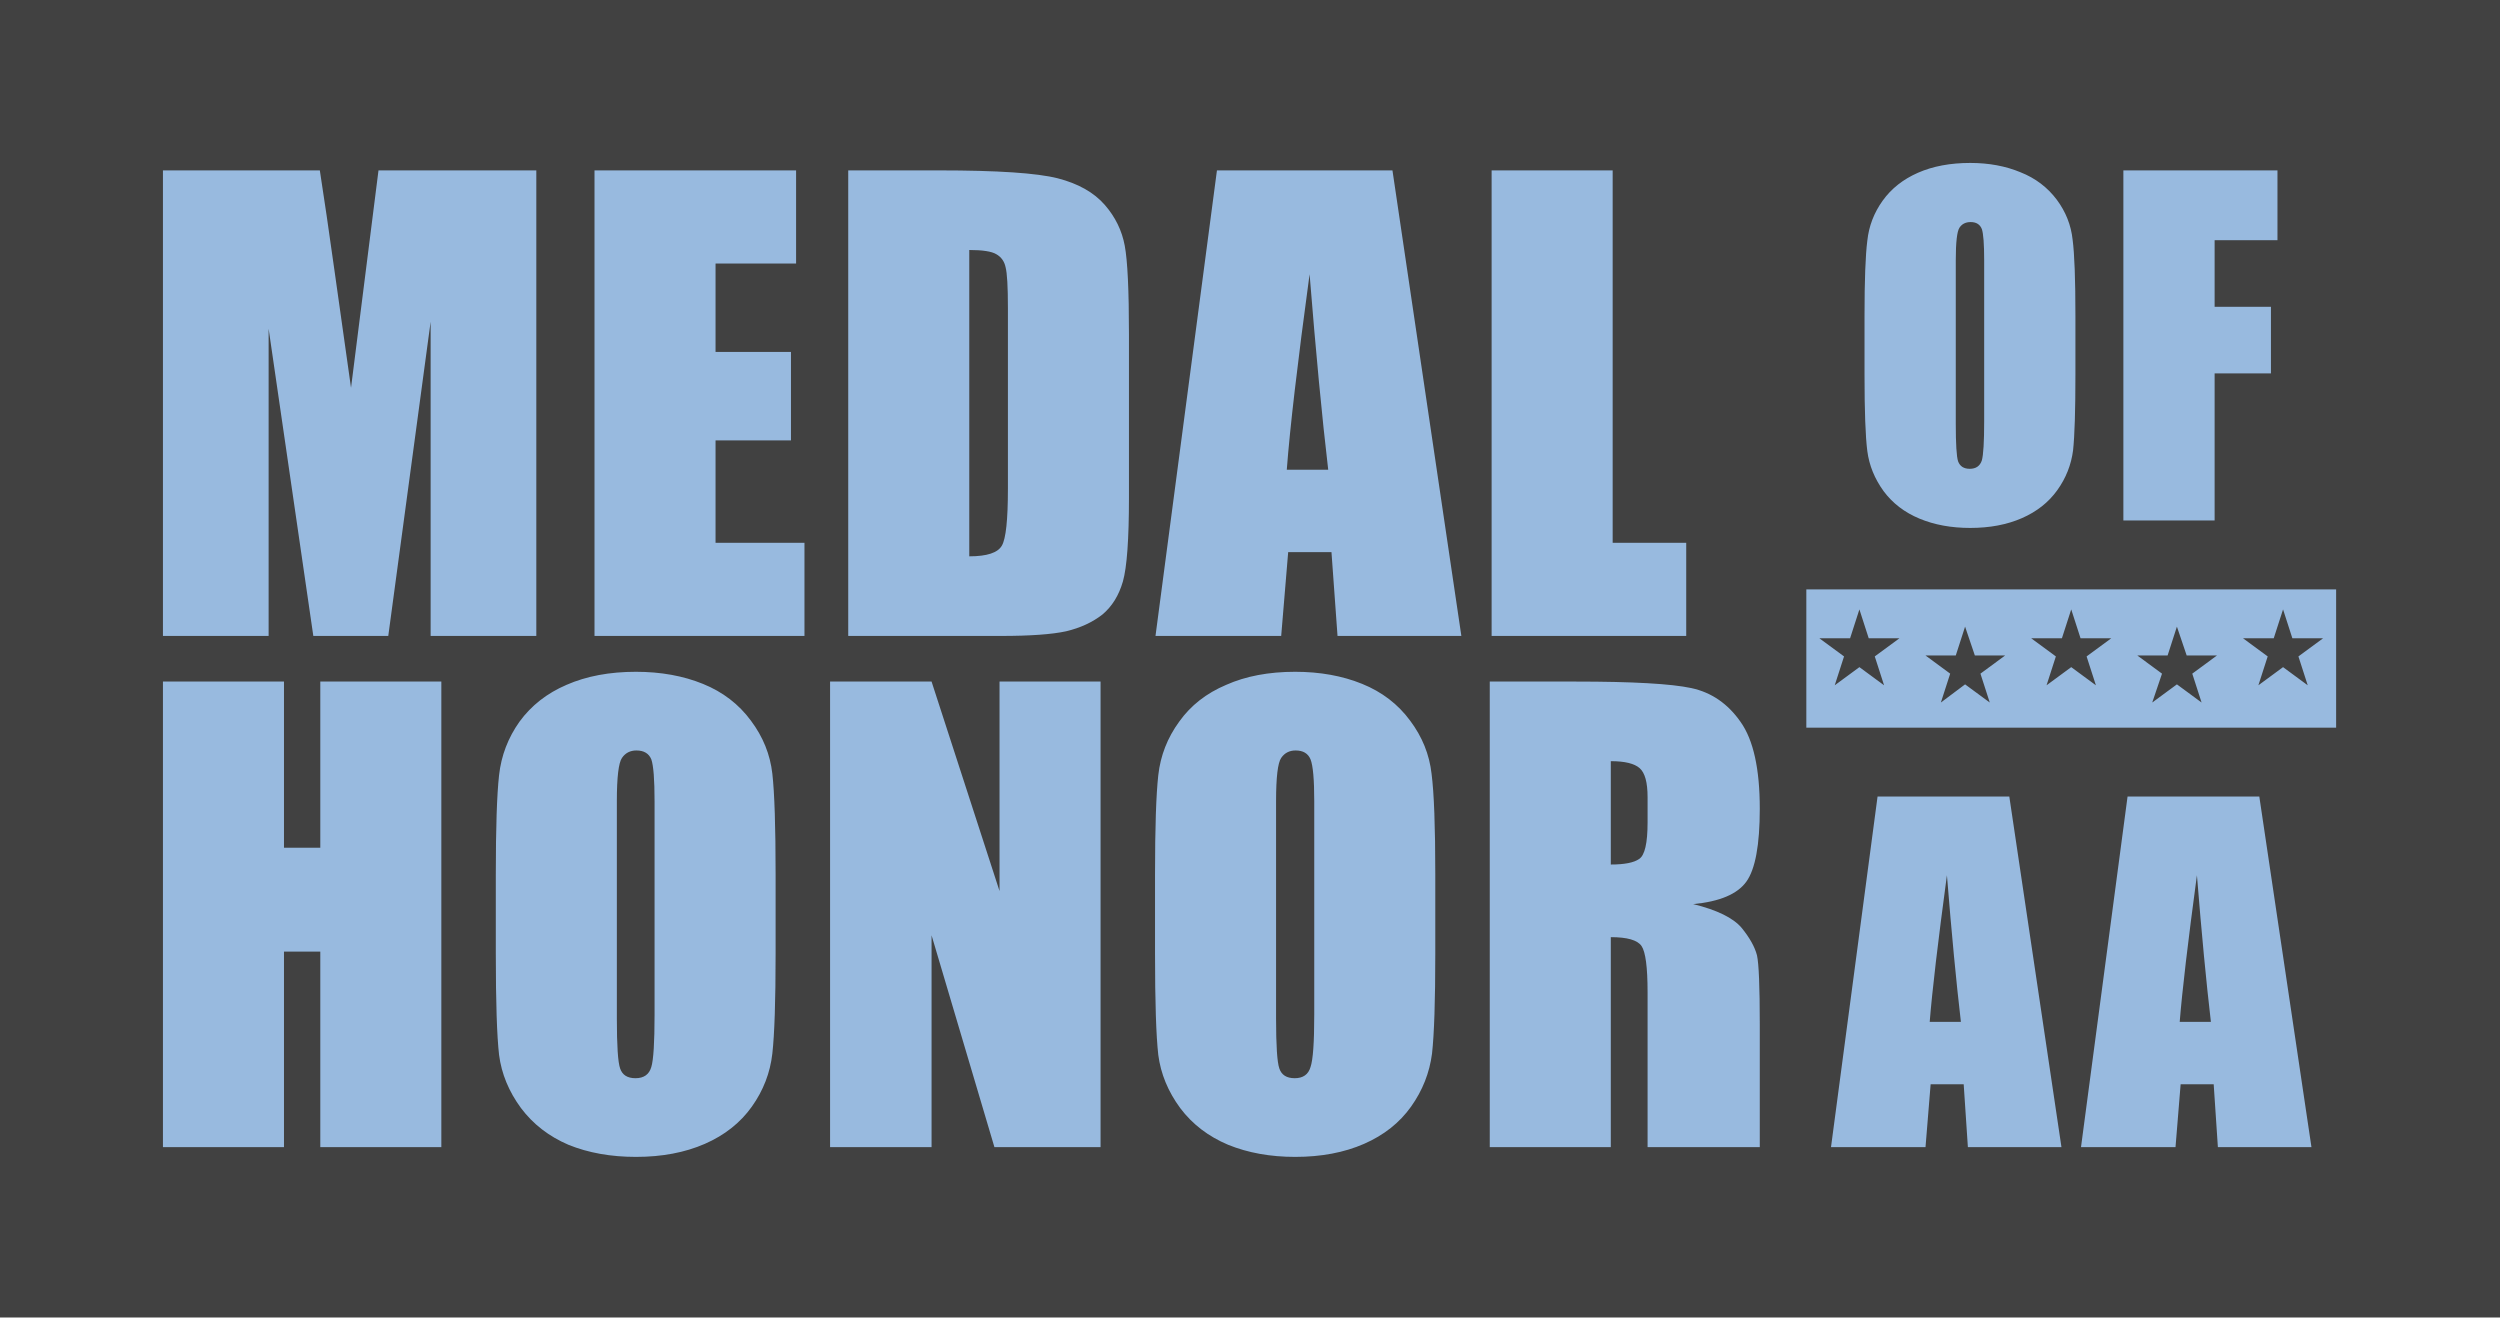
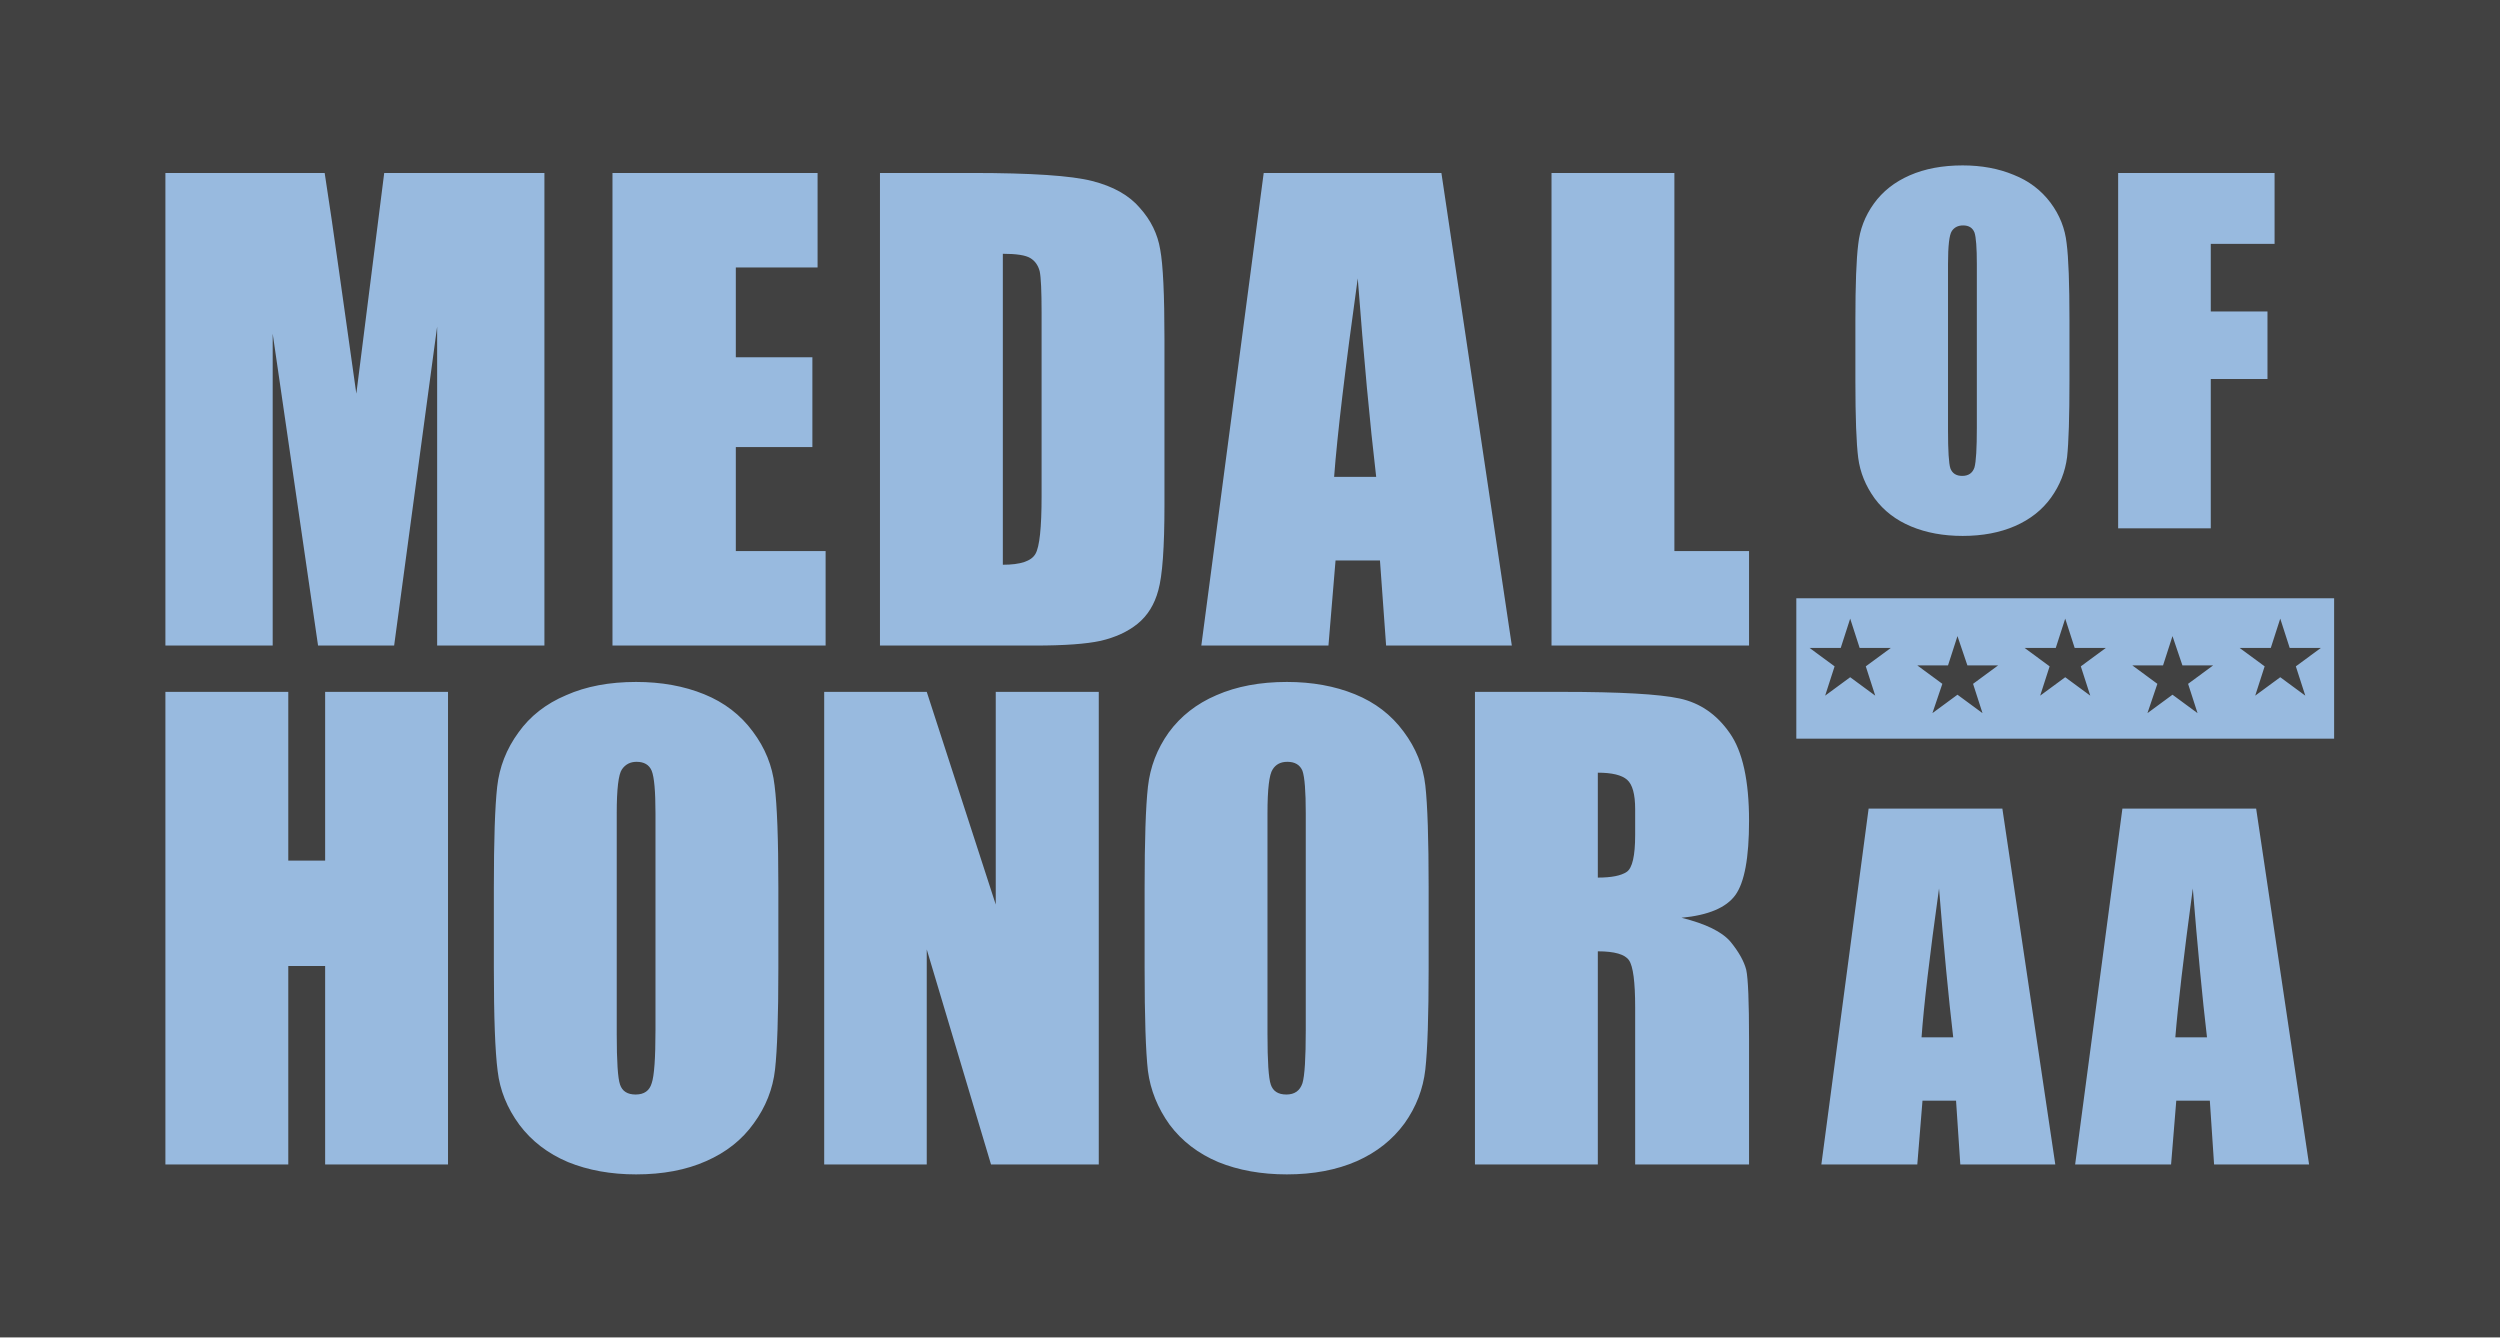
- <svg xmlns="http://www.w3.org/2000/svg" viewBox="0 0 537 283">
-   <rect width="537" height="283" fill="#414141" />
-   <path fill="#98badf" d="M115.2 36.6V136.6H92.5V69.1L83.4 136.6H67.3L57.7 70.6V136.6H35V36.6H68.7Q70.1 45.6 71.8 57.8L75.4 83.3L81.3 36.6ZM182.2 36.6H201.7Q220.5 36.6 227.2 38.3Q233.8 40 237.3 44Q240.7 47.9 241.6 52.8Q242.5 57.6 242.5 71.8V106.9Q242.5 120.3 241.2 124.9Q239.9 129.4 236.8 132Q233.6 134.5 229 135.6Q224.4 136.6 215 136.6H182.2ZM308.3 204.9Q308.3 220 307.6 226.3Q306.8 232.5 303.1 237.7Q299.4 242.9 293 245.7Q286.6 248.5 278.2 248.5Q270.2 248.5 263.8 245.9Q257.4 243.2 253.5 238Q249.6 232.7 248.8 226.6Q248.1 220.4 248.1 204.9V187.8Q248.1 172.8 248.8 166.5Q249.5 160.2 253.3 155Q257 149.8 263.4 147.1Q269.7 144.3 278.2 144.3Q286.2 144.3 292.6 146.9Q299 149.5 302.9 154.8Q306.8 160 307.5 166.2Q308.3 172.4 308.3 187.8ZM166.6 204.9Q166.6 220 165.9 226.3Q165.2 232.5 161.5 237.7Q157.8 242.9 151.4 245.7Q145 248.5 136.6 248.5Q128.5 248.5 122.1 245.9Q115.8 243.2 111.9 238Q108 232.7 107.2 226.6Q106.5 220.4 106.5 204.9V187.8Q106.5 172.8 107.2 166.5Q107.9 160.2 111.6 155Q115.4 149.8 121.7 147.1Q128.1 144.3 136.6 144.3Q144.6 144.3 151 146.9Q157.4 149.5 161.3 154.8Q165.2 160 165.9 166.2Q166.6 172.4 166.6 187.8ZM94.8 146.4V246.4H68.8V204.4H61V246.4H35V146.4H61V182.1H68.8V146.4ZM320 146.4H338.4Q356.8 146.4 363.3 147.8Q369.8 149.2 373.9 155.1Q378 160.9 378 173.7Q378 185.4 375.1 189.4Q372.2 193.4 363.7 194.2Q371.4 196.1 374.1 199.3Q376.7 202.5 377.4 205.2Q378 207.9 378 220V246.4H353.9V213.1Q353.9 205.1 352.6 203.2Q351.3 201.3 346 201.3V246.4H320ZM236.4 146.4V246.4H213.6L200.1 200.9V246.4H178.3V146.4H200.1L214.7 191.4V146.4ZM299.1 36.6 313.9 136.6H287.3L286 118.6H276.7L275.2 136.6H248.2L261.4 36.6ZM127.7 36.6H171V56.6H153.7V75.6H169.9V94.6H153.7V116.6H172.8V136.6H127.7ZM388 126.6H501.8V156.3H388ZM445.8 80.6Q445.8 92 445.3 96.7Q444.7 101.4 441.9 105.3Q439.1 109.2 434.3 111.3Q429.5 113.4 423.2 113.4Q417.1 113.4 412.3 111.4Q407.5 109.4 404.6 105.5Q401.7 101.5 401.1 96.9Q400.5 92.2 400.5 80.6V67.8Q400.5 56.4 401.1 51.7Q401.6 47 404.4 43.1Q407.2 39.2 412 37.1Q416.8 35 423.2 35Q429.2 35 434 37Q438.8 38.9 441.8 42.9Q444.7 46.8 445.2 51.5Q445.8 56.1 445.8 67.8ZM346.4 36.6V116.6H362.2V136.6H320.4V36.6ZM431.6 171.1 442.8 246.4H422.7L421.8 232.9H414.7L413.6 246.4H393.3L403.3 171.1ZM485.3 171.1 496.5 246.4H476.4L475.5 232.9H468.4L467.3 246.4H447L457 171.1ZM456.1 36.6H489.2V51.6H475.7V65.9H487.8V80.2H475.7V111.8H456.1ZM282.3 172.1Q282.3 165.1 281.5 163.1Q280.7 161.2 278.3 161.2Q276.3 161.2 275.2 162.8Q274.1 164.4 274.1 172.1V218.8Q274.1 227.5 274.8 229.5Q275.5 231.6 278.1 231.6Q280.8 231.6 281.5 229.2Q282.3 226.9 282.3 218ZM140.6 172.1Q140.6 165.1 139.9 163.1Q139.1 161.2 136.7 161.2Q134.7 161.2 133.6 162.8Q132.5 164.4 132.5 172.1V218.8Q132.5 227.5 133.2 229.5Q133.9 231.6 136.5 231.6Q139.2 231.6 139.9 229.2Q140.6 226.9 140.6 218ZM208.2 53.7V119.5Q213.9 119.5 215.2 117.2Q216.5 115 216.5 105V66.1Q216.5 59.3 216 57.4Q215.6 55.5 214 54.6Q212.5 53.7 208.2 53.7ZM426.2 55.9Q426.2 50.7 425.7 49.2Q425.1 47.7 423.3 47.7Q421.7 47.7 420.9 48.9Q420.1 50.1 420.1 55.9V91Q420.1 97.6 420.6 99.1Q421.2 100.7 423.1 100.7Q425.1 100.7 425.7 98.9Q426.2 97.1 426.2 90.5ZM285.3 100.9Q283.3 83.9 281.3 58.9Q277.4 87.6 276.4 100.9ZM346 163.5V185.7Q350.4 185.7 352.1 184.5Q353.9 183.3 353.9 176.7V171.2Q353.9 166.5 352.2 165Q350.5 163.5 346 163.5ZM421.2 219.5Q419.7 206.7 418.2 188Q415.3 209.5 414.5 219.5ZM474.9 219.5Q473.4 206.7 471.9 188Q469 209.5 468.2 219.5ZM467.6 134.6 465.6 140.8 459.1 140.8 464.4 144.7 462.3 150.9 467.6 147 472.9 150.9 470.9 144.7 476.2 140.8 469.7 140.8ZM399.4 130.9 397.4 137.1 390.8 137.1 396.1 141 394.1 147.2 399.4 143.3 404.7 147.2 402.7 141 408 137.1 401.4 137.1ZM490.4 130.9 488.4 137.1 481.8 137.1 487.1 141 485.1 147.2 490.4 143.3 495.7 147.2 493.7 141 499 137.1 492.4 137.1ZM444.9 130.9 442.9 137.1 436.3 137.1 441.6 141 439.6 147.2 444.9 143.3 450.2 147.2 448.2 141 453.5 137.1 446.9 137.1ZM422.1 134.6 420.1 140.8 413.6 140.8 418.9 144.7 416.9 150.9 422.1 147 427.4 150.9 425.4 144.7 430.7 140.8 424.2 140.8Z" />
+ <svg xmlns="http://www.w3.org/2000/svg" viewBox="0 0 529 283">
+   <rect width="529" height="283" fill="#414141" />
+   <path fill="#98badf" d="M115.2 36.6V136.6H92.5V69.1L83.4 136.6H67.3L57.7 70.6V136.6H35V36.6H68.7Q70.1 45.6 71.8 57.8L75.4 83.3L81.3 36.6ZM186.2 36.6H205.6Q224.5 36.6 231.1 38.3Q237.8 40 241.2 44Q244.7 47.9 245.5 52.8Q246.4 57.6 246.4 71.8V106.9Q246.4 120.3 245.1 124.9Q243.9 129.4 240.7 132Q237.6 134.5 232.9 135.6Q228.3 136.6 219 136.6H186.2ZM164.7 204.9Q164.7 220 164 226.3Q163.3 232.5 159.5 237.7Q155.8 242.9 149.4 245.7Q143.1 248.5 134.6 248.5Q126.6 248.5 120.2 245.9Q113.8 243.2 109.9 238Q106 232.7 105.3 226.6Q104.5 220.4 104.5 204.9V187.8Q104.5 172.8 105.2 166.5Q105.9 160.2 109.7 155Q113.4 149.8 119.8 147.1Q126.1 144.3 134.6 144.3Q142.6 144.3 149 146.9Q155.4 149.5 159.3 154.8Q163.2 160 163.9 166.2Q164.7 172.4 164.7 187.8ZM302.3 204.9Q302.3 220 301.6 226.3Q300.9 232.5 297.2 237.7Q293.4 242.9 287.1 245.7Q280.7 248.5 272.3 248.5Q264.2 248.5 257.8 245.9Q251.4 243.2 247.5 238Q243.7 232.7 242.9 226.6Q242.2 220.4 242.2 204.9V187.8Q242.2 172.8 242.9 166.5Q243.6 160.2 247.3 155Q251.1 149.8 257.4 147.1Q263.8 144.3 272.3 144.3Q280.3 144.3 286.7 146.9Q293.1 149.5 297 154.8Q300.9 160 301.6 166.2Q302.3 172.4 302.3 187.8ZM94.8 146.4V246.4H68.8V204.4H61V246.4H35V146.4H61V182.1H68.8V146.4ZM312.1 146.4H330.5Q348.9 146.4 355.4 147.8Q361.9 149.2 366 155.1Q370.1 160.9 370.1 173.7Q370.1 185.4 367.2 189.4Q364.3 193.4 355.8 194.2Q363.5 196.1 366.2 199.3Q368.8 202.5 369.5 205.2Q370.1 207.9 370.1 220V246.4H346V213.1Q346 205.1 344.7 203.2Q343.4 201.3 338.1 201.3V246.4H312.1ZM232.5 146.4V246.4H209.7L196.1 200.9V246.4H174.4V146.4H196.1L210.7 191.4V146.4ZM305 36.6 319.9 136.6H293.3L292 118.6H282.6L281.1 136.6H254.2L267.4 36.6ZM129.6 36.6H173V56.6H155.7V75.6H171.9V94.6H155.7V116.6H174.7V136.6H129.6ZM380.1 126.6H493.9V156.3H380.1ZM437.9 80.6Q437.9 92 437.4 96.7Q436.8 101.4 434 105.3Q431.2 109.2 426.4 111.3Q421.6 113.4 415.3 113.4Q409.2 113.4 404.4 111.4Q399.6 109.4 396.7 105.5Q393.8 101.5 393.2 96.9Q392.6 92.2 392.6 80.6V67.8Q392.6 56.4 393.2 51.7Q393.7 47 396.5 43.1Q399.3 39.2 404.1 37.1Q408.9 35 415.3 35Q421.3 35 426.1 37Q430.9 38.9 433.9 42.9Q436.8 46.8 437.3 51.5Q437.9 56.1 437.9 67.8ZM354.3 36.6V116.6H370.1V136.6H328.3V36.6ZM423.7 171.1 434.9 246.4H414.8L413.9 232.9H406.8L405.7 246.4H385.4L395.4 171.1ZM477.4 171.1 488.6 246.4H468.5L467.6 232.9H460.5L459.4 246.4H439.1L449.1 171.1ZM448.2 36.6H481.3V51.6H467.8V65.9H479.8V80.2H467.8V111.8H448.2ZM276.3 172.1Q276.3 165.1 275.6 163.1Q274.8 161.2 272.4 161.2Q270.3 161.2 269.3 162.8Q268.2 164.4 268.2 172.1V218.8Q268.2 227.5 268.9 229.5Q269.6 231.6 272.2 231.6Q274.8 231.6 275.6 229.2Q276.3 226.9 276.3 218ZM138.7 172.1Q138.7 165.1 137.9 163.1Q137.1 161.2 134.7 161.2Q132.7 161.2 131.6 162.8Q130.5 164.4 130.5 172.1V218.8Q130.5 227.5 131.2 229.5Q131.9 231.6 134.5 231.6Q137.2 231.6 137.9 229.2Q138.7 226.9 138.7 218ZM212.2 53.7V119.5Q217.8 119.5 219.1 117.2Q220.4 115 220.4 105V66.1Q220.4 59.3 220 57.4Q219.5 55.5 218 54.6Q216.5 53.7 212.2 53.7ZM418.3 55.9Q418.3 50.7 417.8 49.2Q417.2 47.7 415.4 47.7Q413.8 47.7 413 48.9Q412.2 50.1 412.2 55.9V91Q412.2 97.6 412.7 99.1Q413.3 100.7 415.2 100.7Q417.2 100.7 417.8 98.9Q418.3 97.1 418.3 90.5ZM291.2 100.9Q289.2 83.9 287.3 58.9Q283.3 87.6 282.3 100.9ZM338.1 163.5V185.7Q342.4 185.7 344.2 184.5Q346 183.3 346 176.7V171.2Q346 166.5 344.3 165Q342.6 163.5 338.1 163.5ZM413.3 219.5Q411.8 206.7 410.3 188Q407.3 209.5 406.6 219.5ZM467 219.5Q465.5 206.7 464 188Q461.1 209.5 460.3 219.5ZM459.7 134.6 457.7 140.8 451.2 140.8 456.5 144.7 454.4 150.9 459.7 147 465 150.9 463 144.7 468.3 140.8 461.8 140.8ZM391.5 130.9 389.5 137.1 382.9 137.1 388.2 141 386.2 147.2 391.5 143.3 396.8 147.2 394.8 141 400.1 137.1 393.5 137.1ZM482.5 130.9 480.5 137.1 473.9 137.1 479.2 141 477.2 147.2 482.5 143.3 487.8 147.2 485.8 141 491.1 137.1 484.5 137.1ZM437 130.9 435 137.1 428.4 137.1 433.7 141 431.7 147.2 437 143.3 442.3 147.2 440.3 141 445.6 137.1 439 137.1ZM414.2 134.6 412.2 140.8 405.7 140.8 411 144.7 408.9 150.9 414.2 147 419.5 150.9 417.5 144.7 422.8 140.8 416.3 140.8Z" />
</svg>
